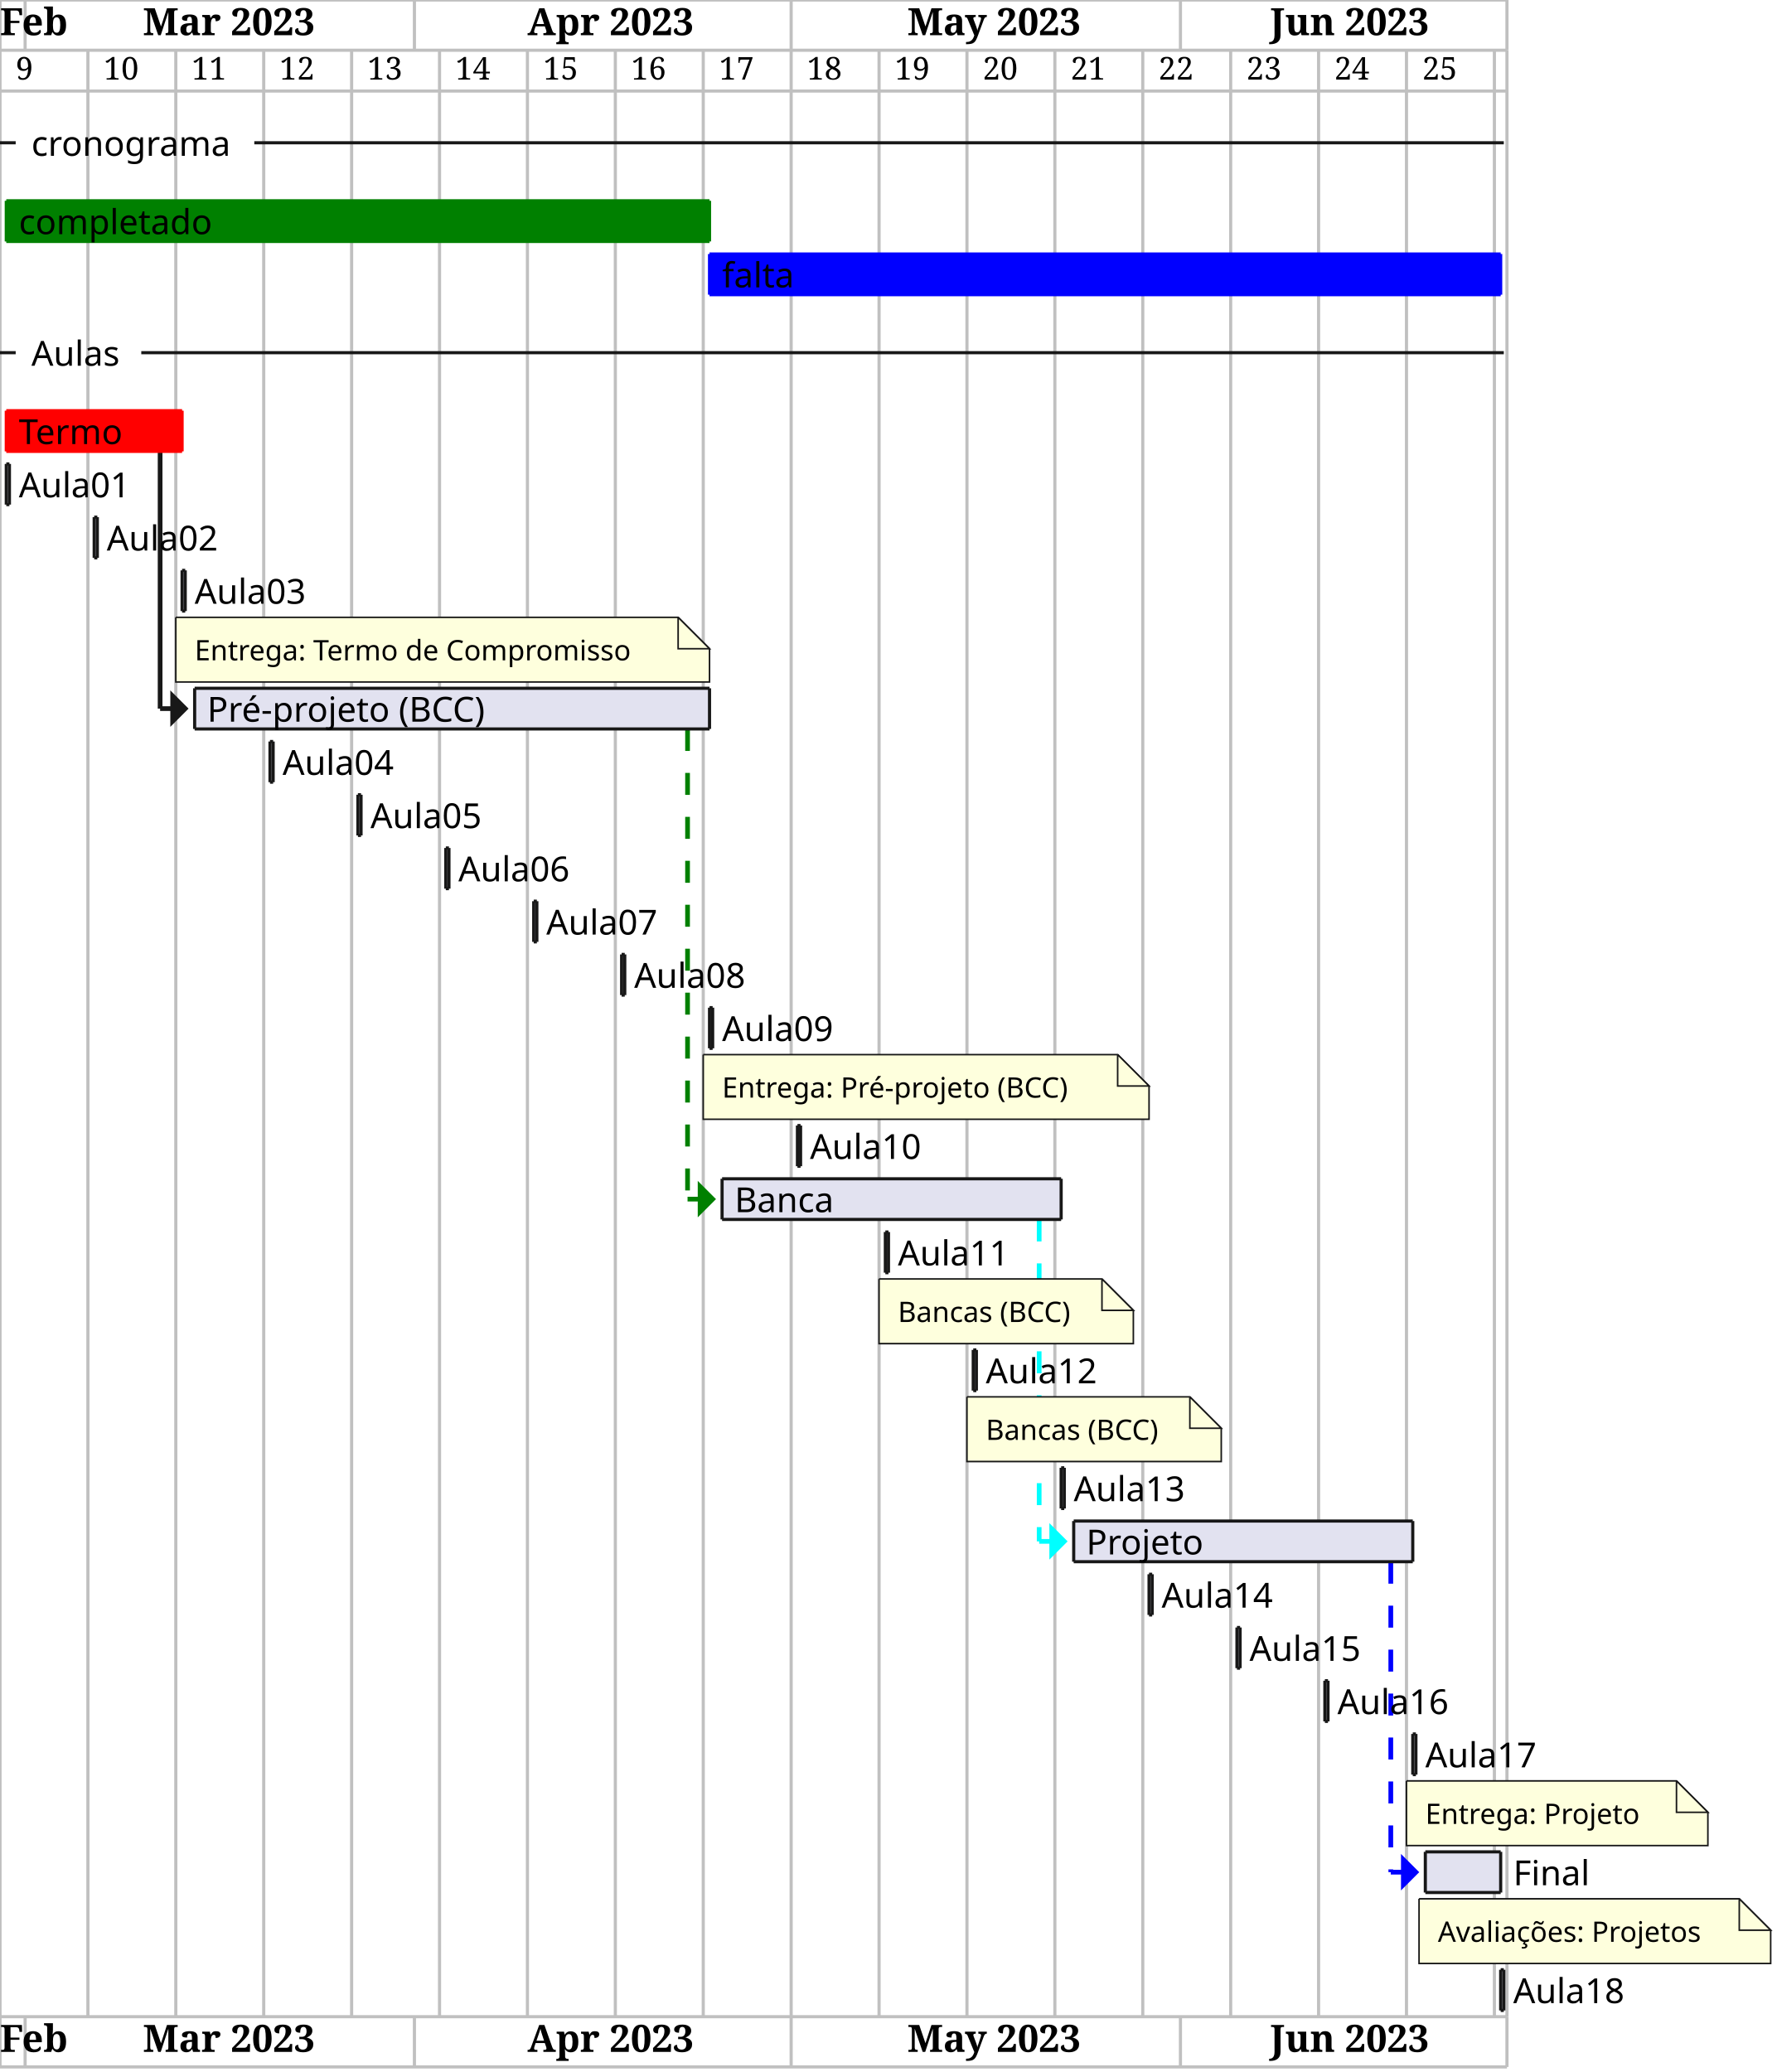
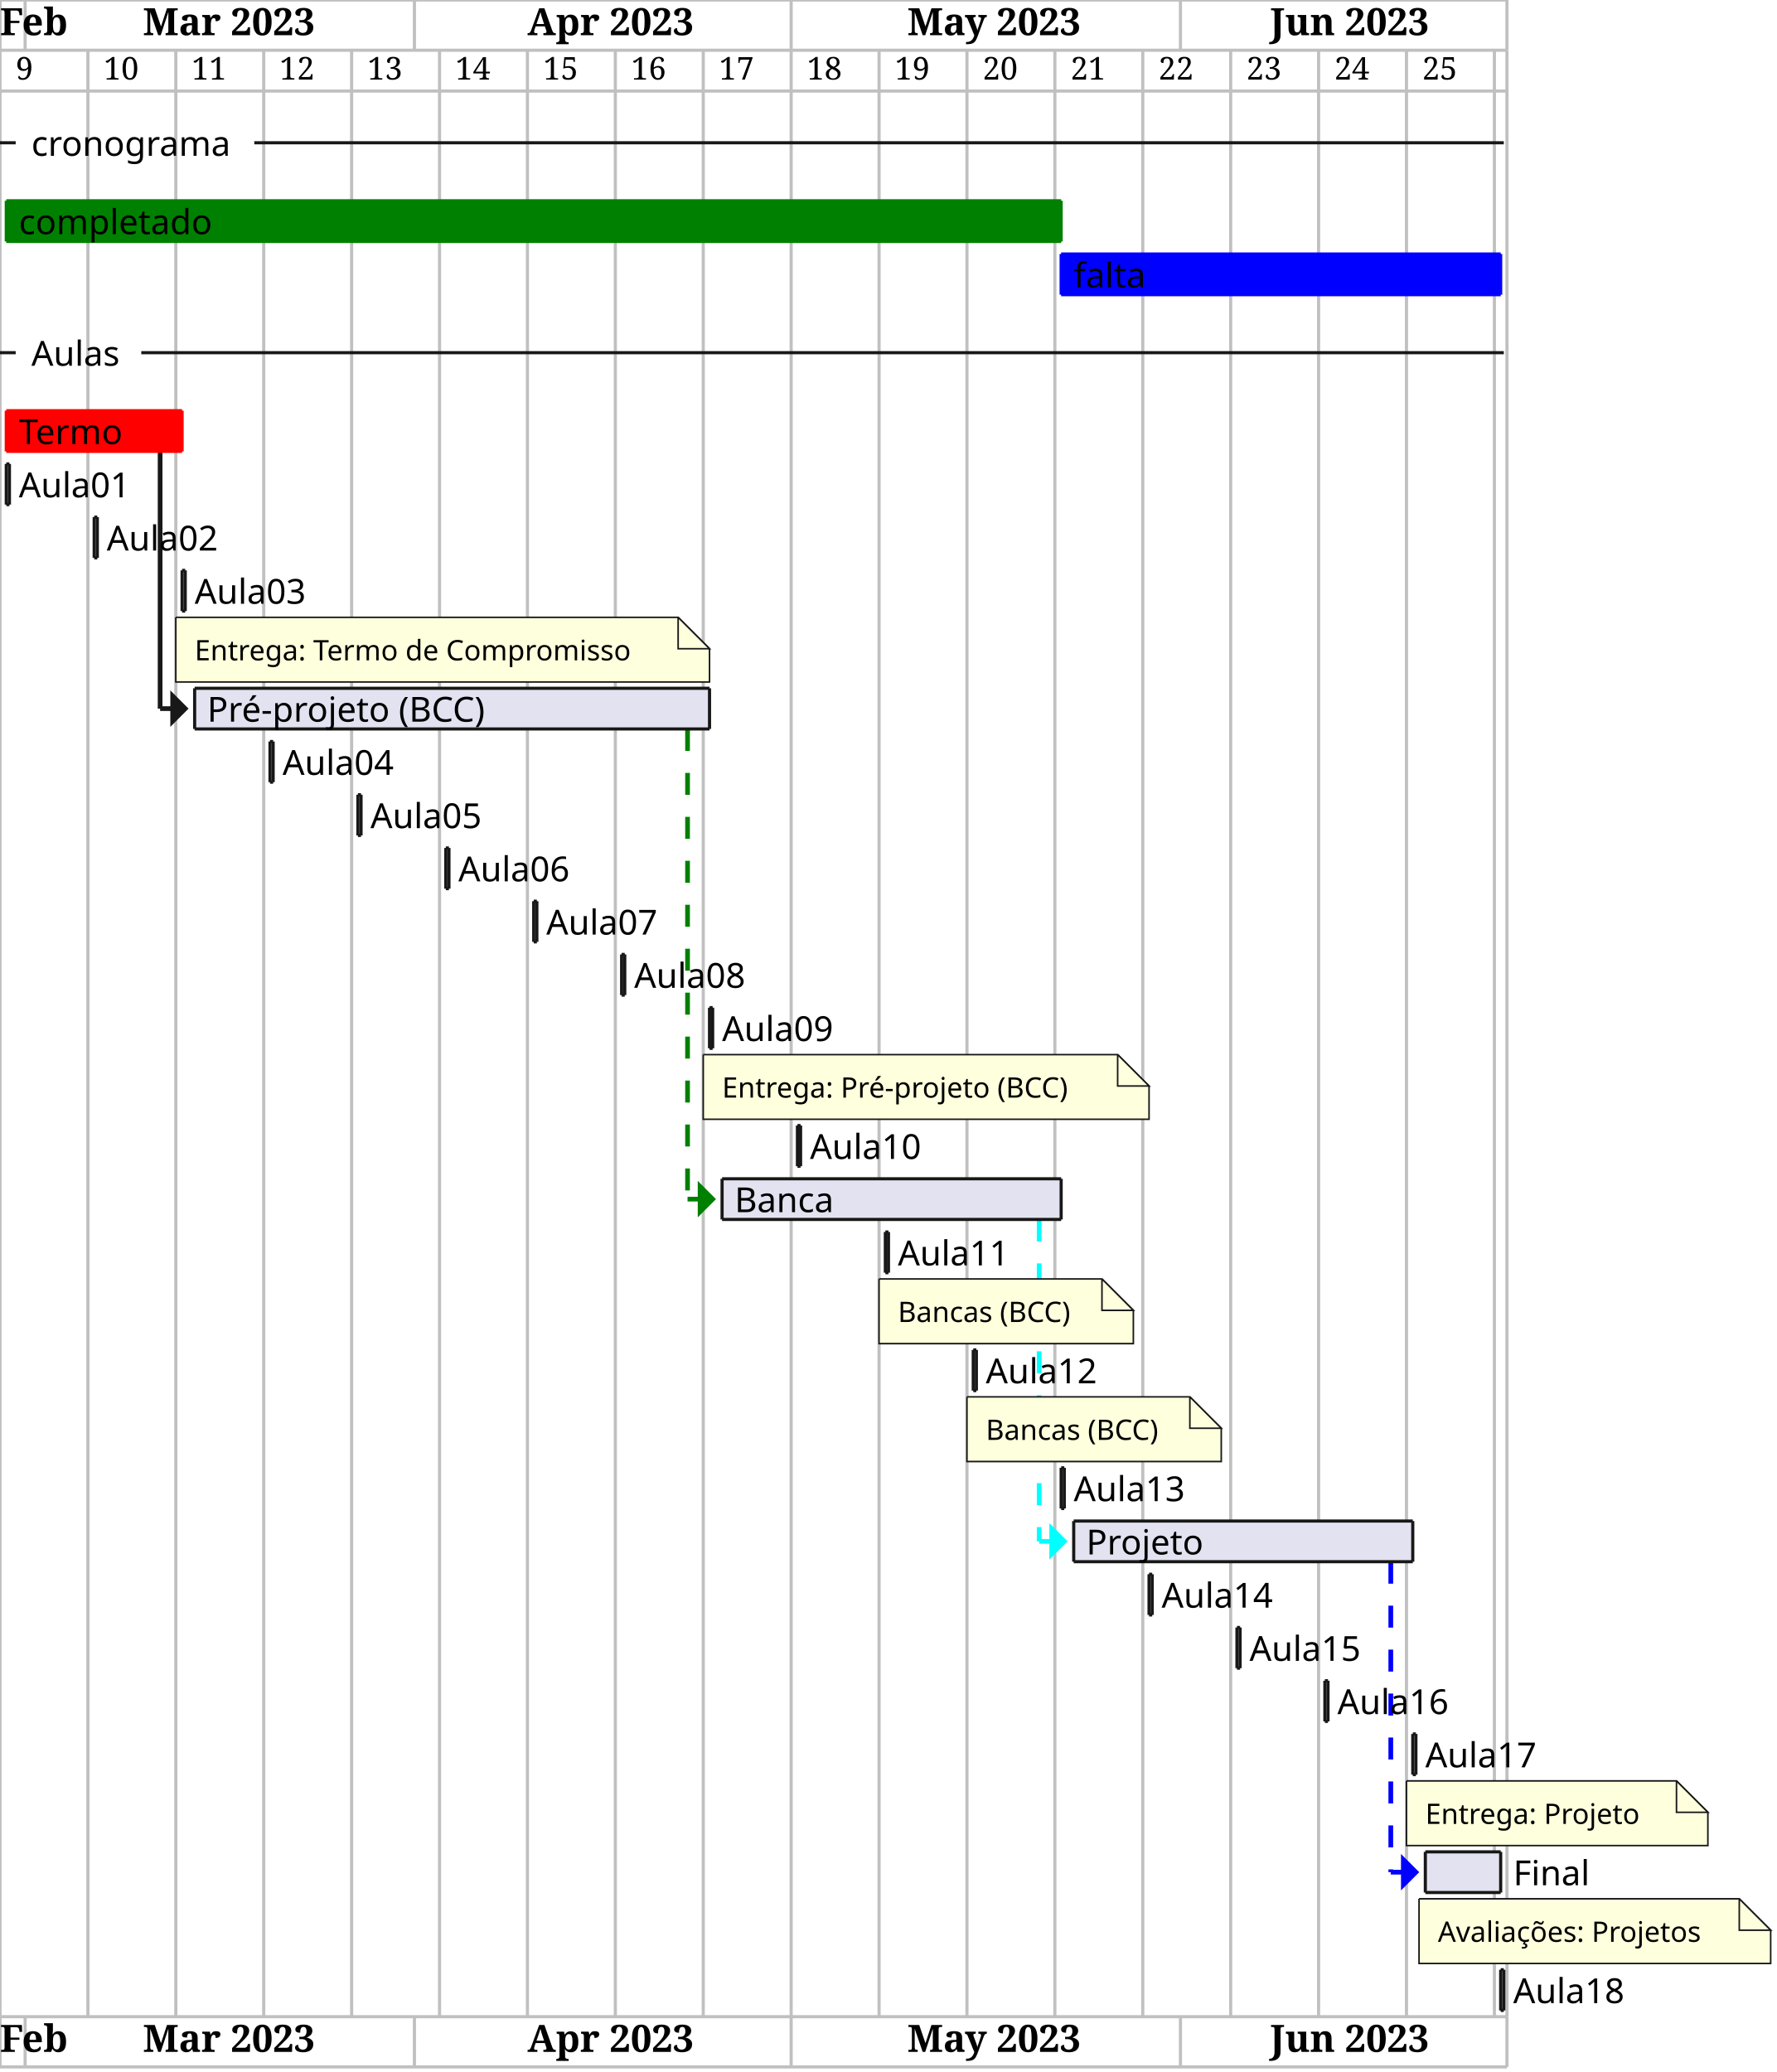
<svg xmlns="http://www.w3.org/2000/svg" contentStyleType="text/css" height="660px" preserveAspectRatio="none" style="width:566px;height:660px;background:#FFFFFF;" version="1.1" viewBox="0 0 566 660" width="566px" zoomAndPan="magnify">
  <defs />
  <g>
    <text fill="#000000" font-family="Serif" font-size="10" lengthAdjust="spacing" textLength="5" x="5" y="25.336">9</text>
    <text fill="#000000" font-family="Serif" font-size="10" lengthAdjust="spacing" textLength="10" x="33" y="25.336">10</text>
    <text fill="#000000" font-family="Serif" font-size="10" lengthAdjust="spacing" textLength="10" x="61" y="25.336">11</text>
    <text fill="#000000" font-family="Serif" font-size="10" lengthAdjust="spacing" textLength="10" x="89" y="25.336">12</text>
    <text fill="#000000" font-family="Serif" font-size="10" lengthAdjust="spacing" textLength="10" x="117" y="25.336">13</text>
    <text fill="#000000" font-family="Serif" font-size="10" lengthAdjust="spacing" textLength="10" x="145" y="25.336">14</text>
    <text fill="#000000" font-family="Serif" font-size="10" lengthAdjust="spacing" textLength="10" x="173" y="25.336">15</text>
    <text fill="#000000" font-family="Serif" font-size="10" lengthAdjust="spacing" textLength="10" x="201" y="25.336">16</text>
    <text fill="#000000" font-family="Serif" font-size="10" lengthAdjust="spacing" textLength="10" x="229" y="25.336">17</text>
    <text fill="#000000" font-family="Serif" font-size="10" lengthAdjust="spacing" textLength="10" x="257" y="25.336">18</text>
    <text fill="#000000" font-family="Serif" font-size="10" lengthAdjust="spacing" textLength="10" x="285" y="25.336">19</text>
    <text fill="#000000" font-family="Serif" font-size="10" lengthAdjust="spacing" textLength="10" x="313" y="25.336">20</text>
    <text fill="#000000" font-family="Serif" font-size="10" lengthAdjust="spacing" textLength="10" x="341" y="25.336">21</text>
    <text fill="#000000" font-family="Serif" font-size="10" lengthAdjust="spacing" textLength="10" x="369" y="25.336">22</text>
    <text fill="#000000" font-family="Serif" font-size="10" lengthAdjust="spacing" textLength="10" x="397" y="25.336">23</text>
    <text fill="#000000" font-family="Serif" font-size="10" lengthAdjust="spacing" textLength="10" x="425" y="25.336">24</text>
    <text fill="#000000" font-family="Serif" font-size="10" lengthAdjust="spacing" textLength="10" x="453" y="25.336">25</text>
    <line style="stroke:#C0C0C0;stroke-width:1.0;" x1="0" x2="0" y1="16" y2="642.385" />
    <line style="stroke:#C0C0C0;stroke-width:1.0;" x1="28" x2="28" y1="16" y2="642.385" />
    <line style="stroke:#C0C0C0;stroke-width:1.0;" x1="56" x2="56" y1="16" y2="642.385" />
    <line style="stroke:#C0C0C0;stroke-width:1.0;" x1="84" x2="84" y1="16" y2="642.385" />
    <line style="stroke:#C0C0C0;stroke-width:1.0;" x1="112" x2="112" y1="16" y2="642.385" />
    <line style="stroke:#C0C0C0;stroke-width:1.0;" x1="140" x2="140" y1="16" y2="642.385" />
    <line style="stroke:#C0C0C0;stroke-width:1.0;" x1="168" x2="168" y1="16" y2="642.385" />
    <line style="stroke:#C0C0C0;stroke-width:1.0;" x1="196" x2="196" y1="16" y2="642.385" />
    <line style="stroke:#C0C0C0;stroke-width:1.0;" x1="224" x2="224" y1="16" y2="642.385" />
    <line style="stroke:#C0C0C0;stroke-width:1.0;" x1="252" x2="252" y1="16" y2="642.385" />
    <line style="stroke:#C0C0C0;stroke-width:1.0;" x1="280" x2="280" y1="16" y2="642.385" />
    <line style="stroke:#C0C0C0;stroke-width:1.0;" x1="308" x2="308" y1="16" y2="642.385" />
    <line style="stroke:#C0C0C0;stroke-width:1.0;" x1="336" x2="336" y1="16" y2="642.385" />
    <line style="stroke:#C0C0C0;stroke-width:1.0;" x1="364" x2="364" y1="16" y2="642.385" />
    <line style="stroke:#C0C0C0;stroke-width:1.0;" x1="392" x2="392" y1="16" y2="642.385" />
    <line style="stroke:#C0C0C0;stroke-width:1.0;" x1="420" x2="420" y1="16" y2="642.385" />
    <line style="stroke:#C0C0C0;stroke-width:1.0;" x1="448" x2="448" y1="16" y2="642.385" />
    <line style="stroke:#C0C0C0;stroke-width:1.0;" x1="476" x2="476" y1="16" y2="642.385" />
    <line style="stroke:#C0C0C0;stroke-width:1.0;" x1="480" x2="480" y1="16" y2="642.385" />
    <line style="stroke:#C0C0C0;stroke-width:1.0;" x1="0" x2="0" y1="0" y2="16" />
    <line style="stroke:#C0C0C0;stroke-width:1.0;" x1="8" x2="8" y1="0" y2="16" />
    <text fill="#000000" font-family="Serif" font-size="12" font-weight="bold" lengthAdjust="spacing" textLength="19" x="0" y="11.203">Feb</text>
    <line style="stroke:#C0C0C0;stroke-width:1.0;" x1="132" x2="132" y1="0" y2="16" />
    <text fill="#000000" font-family="Serif" font-size="12" font-weight="bold" lengthAdjust="spacing" textLength="49" x="45.5" y="11.203">Mar 2023</text>
    <line style="stroke:#C0C0C0;stroke-width:1.0;" x1="252" x2="252" y1="0" y2="16" />
    <text fill="#000000" font-family="Serif" font-size="12" font-weight="bold" lengthAdjust="spacing" textLength="48" x="168" y="11.203">Apr 2023</text>
    <line style="stroke:#C0C0C0;stroke-width:1.0;" x1="376" x2="376" y1="0" y2="16" />
    <text fill="#000000" font-family="Serif" font-size="12" font-weight="bold" lengthAdjust="spacing" textLength="50" x="289" y="11.203">May 2023</text>
    <line style="stroke:#C0C0C0;stroke-width:1.0;" x1="480" x2="480" y1="0" y2="16" />
    <text fill="#000000" font-family="Serif" font-size="12" font-weight="bold" lengthAdjust="spacing" textLength="47" x="404.5" y="11.203">Jun 2023</text>
    <line style="stroke:#C0C0C0;stroke-width:1.0;" x1="0" x2="480" y1="0" y2="0" />
    <line style="stroke:#C0C0C0;stroke-width:1.0;" x1="0" x2="480" y1="16" y2="16" />
    <line style="stroke:#C0C0C0;stroke-width:1.0;" x1="0" x2="480" y1="29" y2="29" />
    <line style="stroke:#181818;stroke-width:1.5;" x1="51" x2="51" y1="143.775" y2="225.718" />
    <line style="stroke:#181818;stroke-width:1.5;" x1="51" x2="59" y1="225.718" y2="225.718" />
    <polygon fill="#181818" points="55,221.718,55,225.718,55,229.718,59,225.718" style="stroke:#181818;stroke-width:1.5;" />
    <line style="stroke:#008000;stroke-width:1.5;stroke-dasharray:7.0,7.0;" x1="219" x2="219" y1="232.195" y2="381.958" />
    <line style="stroke:#008000;stroke-width:1.5;stroke-dasharray:7.0,7.0;" x1="219" x2="227" y1="381.958" y2="381.958" />
    <polygon fill="#008000" points="223,377.958,223,381.958,223,385.958,227,381.958" style="stroke:#008000;stroke-width:1.5;" />
    <line style="stroke:#00FFFF;stroke-width:1.5;stroke-dasharray:7.0,7.0;" x1="331" x2="331" y1="388.435" y2="490.978" />
    <line style="stroke:#00FFFF;stroke-width:1.5;stroke-dasharray:7.0,7.0;" x1="331" x2="339" y1="490.978" y2="490.978" />
    <polygon fill="#00FFFF" points="335,486.978,335,490.978,335,494.978,339,490.978" style="stroke:#00FFFF;stroke-width:1.5;" />
    <line style="stroke:#0000FF;stroke-width:1.5;stroke-dasharray:7.0,7.0;" x1="443" x2="443" y1="497.455" y2="596.352" />
    <line style="stroke:#0000FF;stroke-width:1.5;stroke-dasharray:7.0,7.0;" x1="443" x2="451" y1="596.352" y2="596.352" />
    <polygon fill="#0000FF" points="447,592.352,447,596.352,447,600.352,451,596.352" style="stroke:#0000FF;stroke-width:1.5;" />
    <line style="stroke:#181818;stroke-width:1.0;" x1="0" x2="5" y1="45.477" y2="45.477" />
    <line style="stroke:#181818;stroke-width:1.0;" x1="81" x2="479" y1="45.477" y2="45.477" />
-     <rect fill="#008000" height="12.955" style="stroke:none;stroke-width:1.0;" width="224" x="2" y="63.955" />
-     <line style="stroke:#008000;stroke-width:1.0;" x1="2" x2="226" y1="63.955" y2="63.955" />
-     <line style="stroke:#008000;stroke-width:1.0;" x1="2" x2="226" y1="76.91" y2="76.91" />
+     <rect fill="#008000" height="12.955" style="stroke:none;stroke-width:1.0;" width="336" x="2" y="63.955" />
+     <line style="stroke:#008000;stroke-width:1.0;" x1="2" x2="338" y1="63.955" y2="63.955" />
+     <line style="stroke:#008000;stroke-width:1.0;" x1="2" x2="338" y1="76.91" y2="76.91" />
    <line style="stroke:#008000;stroke-width:1.0;" x1="2" x2="2" y1="63.955" y2="76.91" />
-     <line style="stroke:#008000;stroke-width:1.0;" x1="226" x2="226" y1="63.955" y2="76.91" />
-     <rect fill="#0000FF" height="12.955" style="stroke:none;stroke-width:1.0;" width="252" x="226" y="80.91" />
-     <line style="stroke:#0000FF;stroke-width:1.0;" x1="226" x2="478" y1="80.91" y2="80.91" />
-     <line style="stroke:#0000FF;stroke-width:1.0;" x1="226" x2="478" y1="93.865" y2="93.865" />
-     <line style="stroke:#0000FF;stroke-width:1.0;" x1="226" x2="226" y1="80.91" y2="93.865" />
+     <line style="stroke:#008000;stroke-width:1.0;" x1="338" x2="338" y1="63.955" y2="76.91" />
+     <rect fill="#0000FF" height="12.955" style="stroke:none;stroke-width:1.0;" width="140" x="338" y="80.91" />
+     <line style="stroke:#0000FF;stroke-width:1.0;" x1="338" x2="478" y1="80.91" y2="80.91" />
+     <line style="stroke:#0000FF;stroke-width:1.0;" x1="338" x2="478" y1="93.865" y2="93.865" />
+     <line style="stroke:#0000FF;stroke-width:1.0;" x1="338" x2="338" y1="80.91" y2="93.865" />
    <line style="stroke:#0000FF;stroke-width:1.0;" x1="478" x2="478" y1="80.91" y2="93.865" />
    <line style="stroke:#181818;stroke-width:1.0;" x1="0" x2="5" y1="112.343" y2="112.343" />
    <line style="stroke:#181818;stroke-width:1.0;" x1="45" x2="479" y1="112.343" y2="112.343" />
    <rect fill="#FF0000" height="12.955" style="stroke:none;stroke-width:1.0;" width="56" x="2" y="130.82" />
    <line style="stroke:#FF0000;stroke-width:1.0;" x1="2" x2="58" y1="130.82" y2="130.82" />
    <line style="stroke:#FF0000;stroke-width:1.0;" x1="2" x2="58" y1="143.775" y2="143.775" />
    <line style="stroke:#FF0000;stroke-width:1.0;" x1="2" x2="2" y1="130.82" y2="143.775" />
    <line style="stroke:#FF0000;stroke-width:1.0;" x1="58" x2="58" y1="130.82" y2="143.775" />
    <rect fill="#E2E2F0" height="12.955" style="stroke:none;stroke-width:1.0;" width="1" x="2" y="147.775" />
    <line style="stroke:#181818;stroke-width:1.0;" x1="2" x2="3" y1="147.775" y2="147.775" />
    <line style="stroke:#181818;stroke-width:1.0;" x1="2" x2="3" y1="160.731" y2="160.731" />
    <line style="stroke:#181818;stroke-width:1.0;" x1="2" x2="2" y1="147.775" y2="160.731" />
    <line style="stroke:#181818;stroke-width:1.0;" x1="3" x2="3" y1="147.775" y2="160.731" />
    <rect fill="#E2E2F0" height="12.955" style="stroke:none;stroke-width:1.0;" width="1" x="30" y="164.731" />
    <line style="stroke:#181818;stroke-width:1.0;" x1="30" x2="31" y1="164.731" y2="164.731" />
    <line style="stroke:#181818;stroke-width:1.0;" x1="30" x2="31" y1="177.685" y2="177.685" />
    <line style="stroke:#181818;stroke-width:1.0;" x1="30" x2="30" y1="164.731" y2="177.685" />
    <line style="stroke:#181818;stroke-width:1.0;" x1="31" x2="31" y1="164.731" y2="177.685" />
    <path d="M56,196.641 L56,217.24 L226,217.24 L226,206.641 L216,196.641 L56,196.641 " fill="#FEFFDD" style="stroke:#181818;stroke-width:0.5;" />
    <path d="M216,196.641 L216,206.641 L226,206.641 L216,196.641 " fill="#FEFFDD" style="stroke:#181818;stroke-width:0.5;" />
    <text fill="#000000" font-family="sans-serif" font-size="9" lengthAdjust="spacing" textLength="149" x="62" y="210.342">Entrega: Termo de Compromisso</text>
    <rect fill="#E2E2F0" height="12.955" style="stroke:none;stroke-width:1.0;" width="1" x="58" y="181.685" />
    <line style="stroke:#181818;stroke-width:1.0;" x1="58" x2="59" y1="181.685" y2="181.685" />
    <line style="stroke:#181818;stroke-width:1.0;" x1="58" x2="59" y1="194.641" y2="194.641" />
    <line style="stroke:#181818;stroke-width:1.0;" x1="58" x2="58" y1="181.685" y2="194.641" />
    <line style="stroke:#181818;stroke-width:1.0;" x1="59" x2="59" y1="181.685" y2="194.641" />
    <rect fill="#E2E2F0" height="12.955" style="stroke:none;stroke-width:1.0;" width="164" x="62" y="219.24" />
    <line style="stroke:#181818;stroke-width:1.0;" x1="62" x2="226" y1="219.24" y2="219.24" />
    <line style="stroke:#181818;stroke-width:1.0;" x1="62" x2="226" y1="232.195" y2="232.195" />
    <line style="stroke:#181818;stroke-width:1.0;" x1="62" x2="62" y1="219.24" y2="232.195" />
    <line style="stroke:#181818;stroke-width:1.0;" x1="226" x2="226" y1="219.24" y2="232.195" />
    <rect fill="#E2E2F0" height="12.955" style="stroke:none;stroke-width:1.0;" width="1" x="86" y="236.195" />
    <line style="stroke:#181818;stroke-width:1.0;" x1="86" x2="87" y1="236.195" y2="236.195" />
    <line style="stroke:#181818;stroke-width:1.0;" x1="86" x2="87" y1="249.15" y2="249.15" />
    <line style="stroke:#181818;stroke-width:1.0;" x1="86" x2="86" y1="236.195" y2="249.15" />
    <line style="stroke:#181818;stroke-width:1.0;" x1="87" x2="87" y1="236.195" y2="249.15" />
    <rect fill="#E2E2F0" height="12.955" style="stroke:none;stroke-width:1.0;" width="1" x="114" y="253.15" />
    <line style="stroke:#181818;stroke-width:1.0;" x1="114" x2="115" y1="253.15" y2="253.15" />
    <line style="stroke:#181818;stroke-width:1.0;" x1="114" x2="115" y1="266.106" y2="266.106" />
    <line style="stroke:#181818;stroke-width:1.0;" x1="114" x2="114" y1="253.15" y2="266.106" />
    <line style="stroke:#181818;stroke-width:1.0;" x1="115" x2="115" y1="253.15" y2="266.106" />
    <rect fill="#E2E2F0" height="12.955" style="stroke:none;stroke-width:1.0;" width="1" x="142" y="270.106" />
    <line style="stroke:#181818;stroke-width:1.0;" x1="142" x2="143" y1="270.106" y2="270.106" />
    <line style="stroke:#181818;stroke-width:1.0;" x1="142" x2="143" y1="283.06" y2="283.06" />
    <line style="stroke:#181818;stroke-width:1.0;" x1="142" x2="142" y1="270.106" y2="283.06" />
    <line style="stroke:#181818;stroke-width:1.0;" x1="143" x2="143" y1="270.106" y2="283.06" />
    <rect fill="#E2E2F0" height="12.955" style="stroke:none;stroke-width:1.0;" width="1" x="170" y="287.06" />
    <line style="stroke:#181818;stroke-width:1.0;" x1="170" x2="171" y1="287.06" y2="287.06" />
    <line style="stroke:#181818;stroke-width:1.0;" x1="170" x2="171" y1="300.016" y2="300.016" />
    <line style="stroke:#181818;stroke-width:1.0;" x1="170" x2="170" y1="287.06" y2="300.016" />
    <line style="stroke:#181818;stroke-width:1.0;" x1="171" x2="171" y1="287.06" y2="300.016" />
    <rect fill="#E2E2F0" height="12.955" style="stroke:none;stroke-width:1.0;" width="1" x="198" y="304.016" />
    <line style="stroke:#181818;stroke-width:1.0;" x1="198" x2="199" y1="304.016" y2="304.016" />
    <line style="stroke:#181818;stroke-width:1.0;" x1="198" x2="199" y1="316.971" y2="316.971" />
    <line style="stroke:#181818;stroke-width:1.0;" x1="198" x2="198" y1="304.016" y2="316.971" />
    <line style="stroke:#181818;stroke-width:1.0;" x1="199" x2="199" y1="304.016" y2="316.971" />
    <path d="M224,335.926 L224,356.525 L366,356.525 L366,345.926 L356,335.926 L224,335.926 " fill="#FEFFDD" style="stroke:#181818;stroke-width:0.5;" />
    <path d="M356,335.926 L356,345.926 L366,345.926 L356,335.926 " fill="#FEFFDD" style="stroke:#181818;stroke-width:0.5;" />
    <text fill="#000000" font-family="sans-serif" font-size="9" lengthAdjust="spacing" textLength="118" x="230" y="349.627">Entrega: Pré-projeto (BCC)</text>
    <rect fill="#E2E2F0" height="12.955" style="stroke:none;stroke-width:1.0;" width="1" x="226" y="320.971" />
    <line style="stroke:#181818;stroke-width:1.0;" x1="226" x2="227" y1="320.971" y2="320.971" />
    <line style="stroke:#181818;stroke-width:1.0;" x1="226" x2="227" y1="333.926" y2="333.926" />
    <line style="stroke:#181818;stroke-width:1.0;" x1="226" x2="226" y1="320.971" y2="333.926" />
    <line style="stroke:#181818;stroke-width:1.0;" x1="227" x2="227" y1="320.971" y2="333.926" />
    <rect fill="#E2E2F0" height="12.955" style="stroke:none;stroke-width:1.0;" width="1" x="254" y="358.525" />
    <line style="stroke:#181818;stroke-width:1.0;" x1="254" x2="255" y1="358.525" y2="358.525" />
    <line style="stroke:#181818;stroke-width:1.0;" x1="254" x2="255" y1="371.481" y2="371.481" />
    <line style="stroke:#181818;stroke-width:1.0;" x1="254" x2="254" y1="358.525" y2="371.481" />
    <line style="stroke:#181818;stroke-width:1.0;" x1="255" x2="255" y1="358.525" y2="371.481" />
    <rect fill="#E2E2F0" height="12.955" style="stroke:none;stroke-width:1.0;" width="108" x="230" y="375.481" />
    <line style="stroke:#181818;stroke-width:1.0;" x1="230" x2="338" y1="375.481" y2="375.481" />
    <line style="stroke:#181818;stroke-width:1.0;" x1="230" x2="338" y1="388.435" y2="388.435" />
    <line style="stroke:#181818;stroke-width:1.0;" x1="230" x2="230" y1="375.481" y2="388.435" />
    <line style="stroke:#181818;stroke-width:1.0;" x1="338" x2="338" y1="375.481" y2="388.435" />
    <path d="M280,407.391 L280,427.99 L361,427.99 L361,417.391 L351,407.391 L280,407.391 " fill="#FEFFDD" style="stroke:#181818;stroke-width:0.5;" />
    <path d="M351,407.391 L351,417.391 L361,417.391 L351,407.391 " fill="#FEFFDD" style="stroke:#181818;stroke-width:0.5;" />
    <text fill="#000000" font-family="sans-serif" font-size="9" lengthAdjust="spacing" textLength="57" x="286" y="421.092">Bancas (BCC)</text>
    <rect fill="#E2E2F0" height="12.955" style="stroke:none;stroke-width:1.0;" width="1" x="282" y="392.435" />
    <line style="stroke:#181818;stroke-width:1.0;" x1="282" x2="283" y1="392.435" y2="392.435" />
    <line style="stroke:#181818;stroke-width:1.0;" x1="282" x2="283" y1="405.391" y2="405.391" />
    <line style="stroke:#181818;stroke-width:1.0;" x1="282" x2="282" y1="392.435" y2="405.391" />
    <line style="stroke:#181818;stroke-width:1.0;" x1="283" x2="283" y1="392.435" y2="405.391" />
    <path d="M308,444.945 L308,465.545 L389,465.545 L389,454.945 L379,444.945 L308,444.945 " fill="#FEFFDD" style="stroke:#181818;stroke-width:0.5;" />
    <path d="M379,444.945 L379,454.945 L389,454.945 L379,444.945 " fill="#FEFFDD" style="stroke:#181818;stroke-width:0.5;" />
    <text fill="#000000" font-family="sans-serif" font-size="9" lengthAdjust="spacing" textLength="57" x="314" y="458.647">Bancas (BCC)</text>
    <rect fill="#E2E2F0" height="12.955" style="stroke:none;stroke-width:1.0;" width="1" x="310" y="429.99" />
    <line style="stroke:#181818;stroke-width:1.0;" x1="310" x2="311" y1="429.99" y2="429.99" />
    <line style="stroke:#181818;stroke-width:1.0;" x1="310" x2="311" y1="442.945" y2="442.945" />
    <line style="stroke:#181818;stroke-width:1.0;" x1="310" x2="310" y1="429.99" y2="442.945" />
    <line style="stroke:#181818;stroke-width:1.0;" x1="311" x2="311" y1="429.99" y2="442.945" />
    <rect fill="#E2E2F0" height="12.955" style="stroke:none;stroke-width:1.0;" width="1" x="338" y="467.545" />
    <line style="stroke:#181818;stroke-width:1.0;" x1="338" x2="339" y1="467.545" y2="467.545" />
    <line style="stroke:#181818;stroke-width:1.0;" x1="338" x2="339" y1="480.5" y2="480.5" />
    <line style="stroke:#181818;stroke-width:1.0;" x1="338" x2="338" y1="467.545" y2="480.5" />
    <line style="stroke:#181818;stroke-width:1.0;" x1="339" x2="339" y1="467.545" y2="480.5" />
    <rect fill="#E2E2F0" height="12.955" style="stroke:none;stroke-width:1.0;" width="108" x="342" y="484.5" />
    <line style="stroke:#181818;stroke-width:1.0;" x1="342" x2="450" y1="484.5" y2="484.5" />
    <line style="stroke:#181818;stroke-width:1.0;" x1="342" x2="450" y1="497.455" y2="497.455" />
    <line style="stroke:#181818;stroke-width:1.0;" x1="342" x2="342" y1="484.5" y2="497.455" />
    <line style="stroke:#181818;stroke-width:1.0;" x1="450" x2="450" y1="484.5" y2="497.455" />
    <rect fill="#E2E2F0" height="12.955" style="stroke:none;stroke-width:1.0;" width="1" x="366" y="501.455" />
    <line style="stroke:#181818;stroke-width:1.0;" x1="366" x2="367" y1="501.455" y2="501.455" />
    <line style="stroke:#181818;stroke-width:1.0;" x1="366" x2="367" y1="514.41" y2="514.41" />
    <line style="stroke:#181818;stroke-width:1.0;" x1="366" x2="366" y1="501.455" y2="514.41" />
    <line style="stroke:#181818;stroke-width:1.0;" x1="367" x2="367" y1="501.455" y2="514.41" />
    <rect fill="#E2E2F0" height="12.955" style="stroke:none;stroke-width:1.0;" width="1" x="394" y="518.41" />
    <line style="stroke:#181818;stroke-width:1.0;" x1="394" x2="395" y1="518.41" y2="518.41" />
    <line style="stroke:#181818;stroke-width:1.0;" x1="394" x2="395" y1="531.365" y2="531.365" />
    <line style="stroke:#181818;stroke-width:1.0;" x1="394" x2="394" y1="518.41" y2="531.365" />
    <line style="stroke:#181818;stroke-width:1.0;" x1="395" x2="395" y1="518.41" y2="531.365" />
    <rect fill="#E2E2F0" height="12.955" style="stroke:none;stroke-width:1.0;" width="1" x="422" y="535.365" />
    <line style="stroke:#181818;stroke-width:1.0;" x1="422" x2="423" y1="535.365" y2="535.365" />
    <line style="stroke:#181818;stroke-width:1.0;" x1="422" x2="423" y1="548.32" y2="548.32" />
    <line style="stroke:#181818;stroke-width:1.0;" x1="422" x2="422" y1="535.365" y2="548.32" />
    <line style="stroke:#181818;stroke-width:1.0;" x1="423" x2="423" y1="535.365" y2="548.32" />
    <path d="M448,567.275 L448,587.875 L544,587.875 L544,577.275 L534,567.275 L448,567.275 " fill="#FEFFDD" style="stroke:#181818;stroke-width:0.5;" />
    <path d="M534,567.275 L534,577.275 L544,577.275 L534,567.275 " fill="#FEFFDD" style="stroke:#181818;stroke-width:0.5;" />
    <text fill="#000000" font-family="sans-serif" font-size="9" lengthAdjust="spacing" textLength="72" x="454" y="580.977">Entrega: Projeto</text>
    <rect fill="#E2E2F0" height="12.955" style="stroke:none;stroke-width:1.0;" width="1" x="450" y="552.32" />
    <line style="stroke:#181818;stroke-width:1.0;" x1="450" x2="451" y1="552.32" y2="552.32" />
    <line style="stroke:#181818;stroke-width:1.0;" x1="450" x2="451" y1="565.275" y2="565.275" />
    <line style="stroke:#181818;stroke-width:1.0;" x1="450" x2="450" y1="552.32" y2="565.275" />
    <line style="stroke:#181818;stroke-width:1.0;" x1="451" x2="451" y1="552.32" y2="565.275" />
    <path d="M452,604.83 L452,625.43 L564,625.43 L564,614.83 L554,604.83 L452,604.83 " fill="#FEFFDD" style="stroke:#181818;stroke-width:0.5;" />
    <path d="M554,604.83 L554,614.83 L564,614.83 L554,604.83 " fill="#FEFFDD" style="stroke:#181818;stroke-width:0.5;" />
    <text fill="#000000" font-family="sans-serif" font-size="9" lengthAdjust="spacing" textLength="91" x="458" y="618.531">Avaliações: Projetos</text>
    <rect fill="#E2E2F0" height="12.955" style="stroke:none;stroke-width:1.0;" width="24" x="454" y="589.875" />
    <line style="stroke:#181818;stroke-width:1.0;" x1="454" x2="478" y1="589.875" y2="589.875" />
    <line style="stroke:#181818;stroke-width:1.0;" x1="454" x2="478" y1="602.83" y2="602.83" />
    <line style="stroke:#181818;stroke-width:1.0;" x1="454" x2="454" y1="589.875" y2="602.83" />
    <line style="stroke:#181818;stroke-width:1.0;" x1="478" x2="478" y1="589.875" y2="602.83" />
    <rect fill="#E2E2F0" height="12.955" style="stroke:none;stroke-width:1.0;" width="1" x="478" y="627.43" />
    <line style="stroke:#181818;stroke-width:1.0;" x1="478" x2="479" y1="627.43" y2="627.43" />
    <line style="stroke:#181818;stroke-width:1.0;" x1="478" x2="479" y1="640.385" y2="640.385" />
    <line style="stroke:#181818;stroke-width:1.0;" x1="478" x2="478" y1="627.43" y2="640.385" />
    <line style="stroke:#181818;stroke-width:1.0;" x1="479" x2="479" y1="627.43" y2="640.385" />
    <text fill="#000000" font-family="sans-serif" font-size="11" lengthAdjust="spacing" textLength="66" x="10" y="49.635">cronograma</text>
    <text fill="#000000" font-family="sans-serif" font-size="11" lengthAdjust="spacing" textLength="63" x="6" y="74.59">completado</text>
-     <text fill="#000000" font-family="sans-serif" font-size="11" lengthAdjust="spacing" textLength="23" x="230" y="91.545">falta</text>
+     <text fill="#000000" font-family="sans-serif" font-size="11" lengthAdjust="spacing" textLength="23" x="342" y="91.545">falta</text>
    <text fill="#000000" font-family="sans-serif" font-size="11" lengthAdjust="spacing" textLength="30" x="10" y="116.5">Aulas</text>
    <text fill="#000000" font-family="sans-serif" font-size="11" lengthAdjust="spacing" textLength="35" x="6" y="141.455">Termo</text>
    <text fill="#000000" font-family="sans-serif" font-size="11" lengthAdjust="spacing" textLength="38" x="6" y="158.41">Aula01</text>
    <text fill="#000000" font-family="sans-serif" font-size="11" lengthAdjust="spacing" textLength="38" x="34" y="175.365">Aula02</text>
    <text fill="#000000" font-family="sans-serif" font-size="11" lengthAdjust="spacing" textLength="38" x="62" y="192.32">Aula03</text>
    <text fill="#000000" font-family="sans-serif" font-size="11" lengthAdjust="spacing" textLength="95" x="66" y="229.875">Pré-projeto (BCC)</text>
    <text fill="#000000" font-family="sans-serif" font-size="11" lengthAdjust="spacing" textLength="38" x="90" y="246.83">Aula04</text>
    <text fill="#000000" font-family="sans-serif" font-size="11" lengthAdjust="spacing" textLength="38" x="118" y="263.785">Aula05</text>
    <text fill="#000000" font-family="sans-serif" font-size="11" lengthAdjust="spacing" textLength="38" x="146" y="280.74">Aula06</text>
    <text fill="#000000" font-family="sans-serif" font-size="11" lengthAdjust="spacing" textLength="38" x="174" y="297.695">Aula07</text>
    <text fill="#000000" font-family="sans-serif" font-size="11" lengthAdjust="spacing" textLength="38" x="202" y="314.65">Aula08</text>
    <text fill="#000000" font-family="sans-serif" font-size="11" lengthAdjust="spacing" textLength="38" x="230" y="331.606">Aula09</text>
    <text fill="#000000" font-family="sans-serif" font-size="11" lengthAdjust="spacing" textLength="38" x="258" y="369.16">Aula10</text>
    <text fill="#000000" font-family="sans-serif" font-size="11" lengthAdjust="spacing" textLength="31" x="234" y="386.115">Banca</text>
    <text fill="#000000" font-family="sans-serif" font-size="11" lengthAdjust="spacing" textLength="38" x="286" y="403.07">Aula11</text>
    <text fill="#000000" font-family="sans-serif" font-size="11" lengthAdjust="spacing" textLength="38" x="314" y="440.625">Aula12</text>
    <text fill="#000000" font-family="sans-serif" font-size="11" lengthAdjust="spacing" textLength="38" x="342" y="478.18">Aula13</text>
    <text fill="#000000" font-family="sans-serif" font-size="11" lengthAdjust="spacing" textLength="38" x="346" y="495.135">Projeto</text>
    <text fill="#000000" font-family="sans-serif" font-size="11" lengthAdjust="spacing" textLength="38" x="370" y="512.09">Aula14</text>
    <text fill="#000000" font-family="sans-serif" font-size="11" lengthAdjust="spacing" textLength="38" x="398" y="529.045">Aula15</text>
    <text fill="#000000" font-family="sans-serif" font-size="11" lengthAdjust="spacing" textLength="38" x="426" y="546">Aula16</text>
    <text fill="#000000" font-family="sans-serif" font-size="11" lengthAdjust="spacing" textLength="38" x="454" y="562.955">Aula17</text>
    <text fill="#000000" font-family="sans-serif" font-size="11" lengthAdjust="spacing" textLength="25" x="482" y="600.51">Final</text>
    <text fill="#000000" font-family="sans-serif" font-size="11" lengthAdjust="spacing" textLength="38" x="482" y="638.064">Aula18</text>
    <line style="stroke:#C0C0C0;stroke-width:1.0;" x1="0" x2="480" y1="642.385" y2="642.385" />
    <line style="stroke:#C0C0C0;stroke-width:1.0;" x1="0" x2="0" y1="642.385" y2="658.385" />
    <line style="stroke:#C0C0C0;stroke-width:1.0;" x1="8" x2="8" y1="642.385" y2="658.385" />
    <text fill="#000000" font-family="Serif" font-size="12" font-weight="bold" lengthAdjust="spacing" textLength="19" x="0" y="653.588">Feb</text>
    <line style="stroke:#C0C0C0;stroke-width:1.0;" x1="132" x2="132" y1="642.385" y2="658.385" />
    <text fill="#000000" font-family="Serif" font-size="12" font-weight="bold" lengthAdjust="spacing" textLength="49" x="45.5" y="653.588">Mar 2023</text>
    <line style="stroke:#C0C0C0;stroke-width:1.0;" x1="252" x2="252" y1="642.385" y2="658.385" />
    <text fill="#000000" font-family="Serif" font-size="12" font-weight="bold" lengthAdjust="spacing" textLength="48" x="168" y="653.588">Apr 2023</text>
    <line style="stroke:#C0C0C0;stroke-width:1.0;" x1="376" x2="376" y1="642.385" y2="658.385" />
    <text fill="#000000" font-family="Serif" font-size="12" font-weight="bold" lengthAdjust="spacing" textLength="50" x="289" y="653.588">May 2023</text>
    <line style="stroke:#C0C0C0;stroke-width:1.0;" x1="480" x2="480" y1="642.385" y2="658.385" />
    <text fill="#000000" font-family="Serif" font-size="12" font-weight="bold" lengthAdjust="spacing" textLength="47" x="404.5" y="653.588">Jun 2023</text>
    <line style="stroke:#C0C0C0;stroke-width:1.0;" x1="0" x2="480" y1="658.385" y2="658.385" />
  </g>
</svg>
